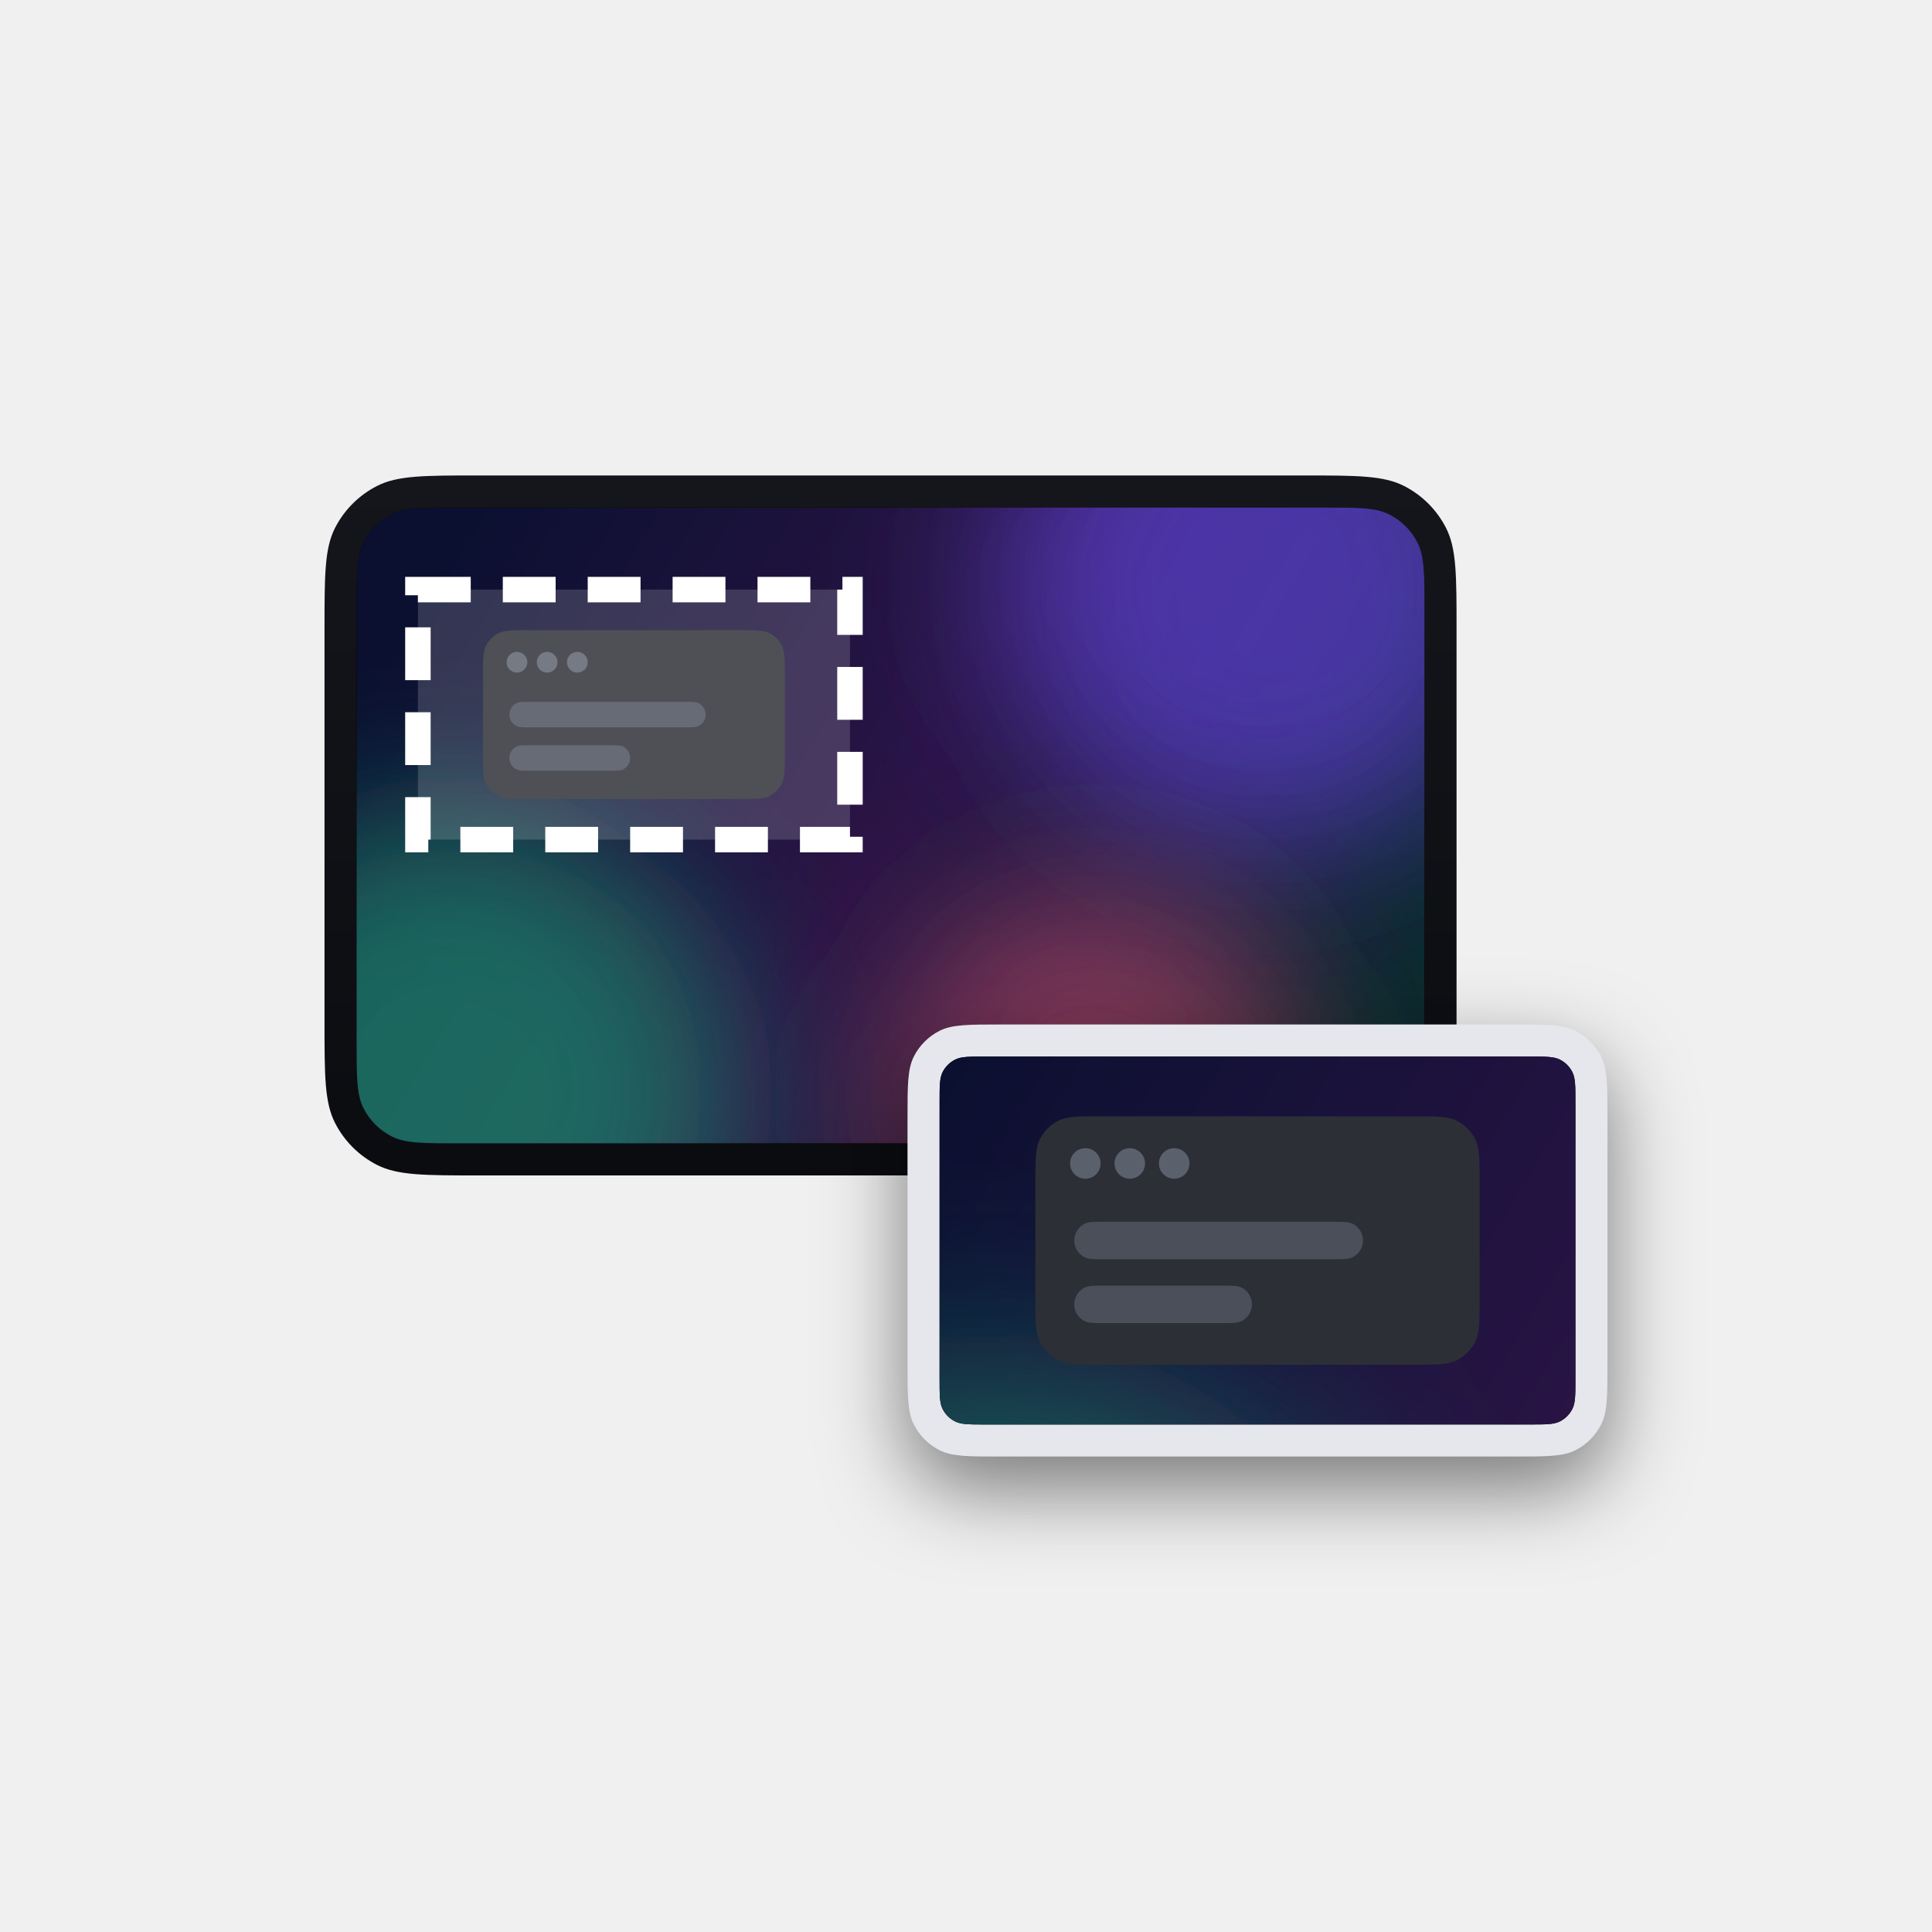
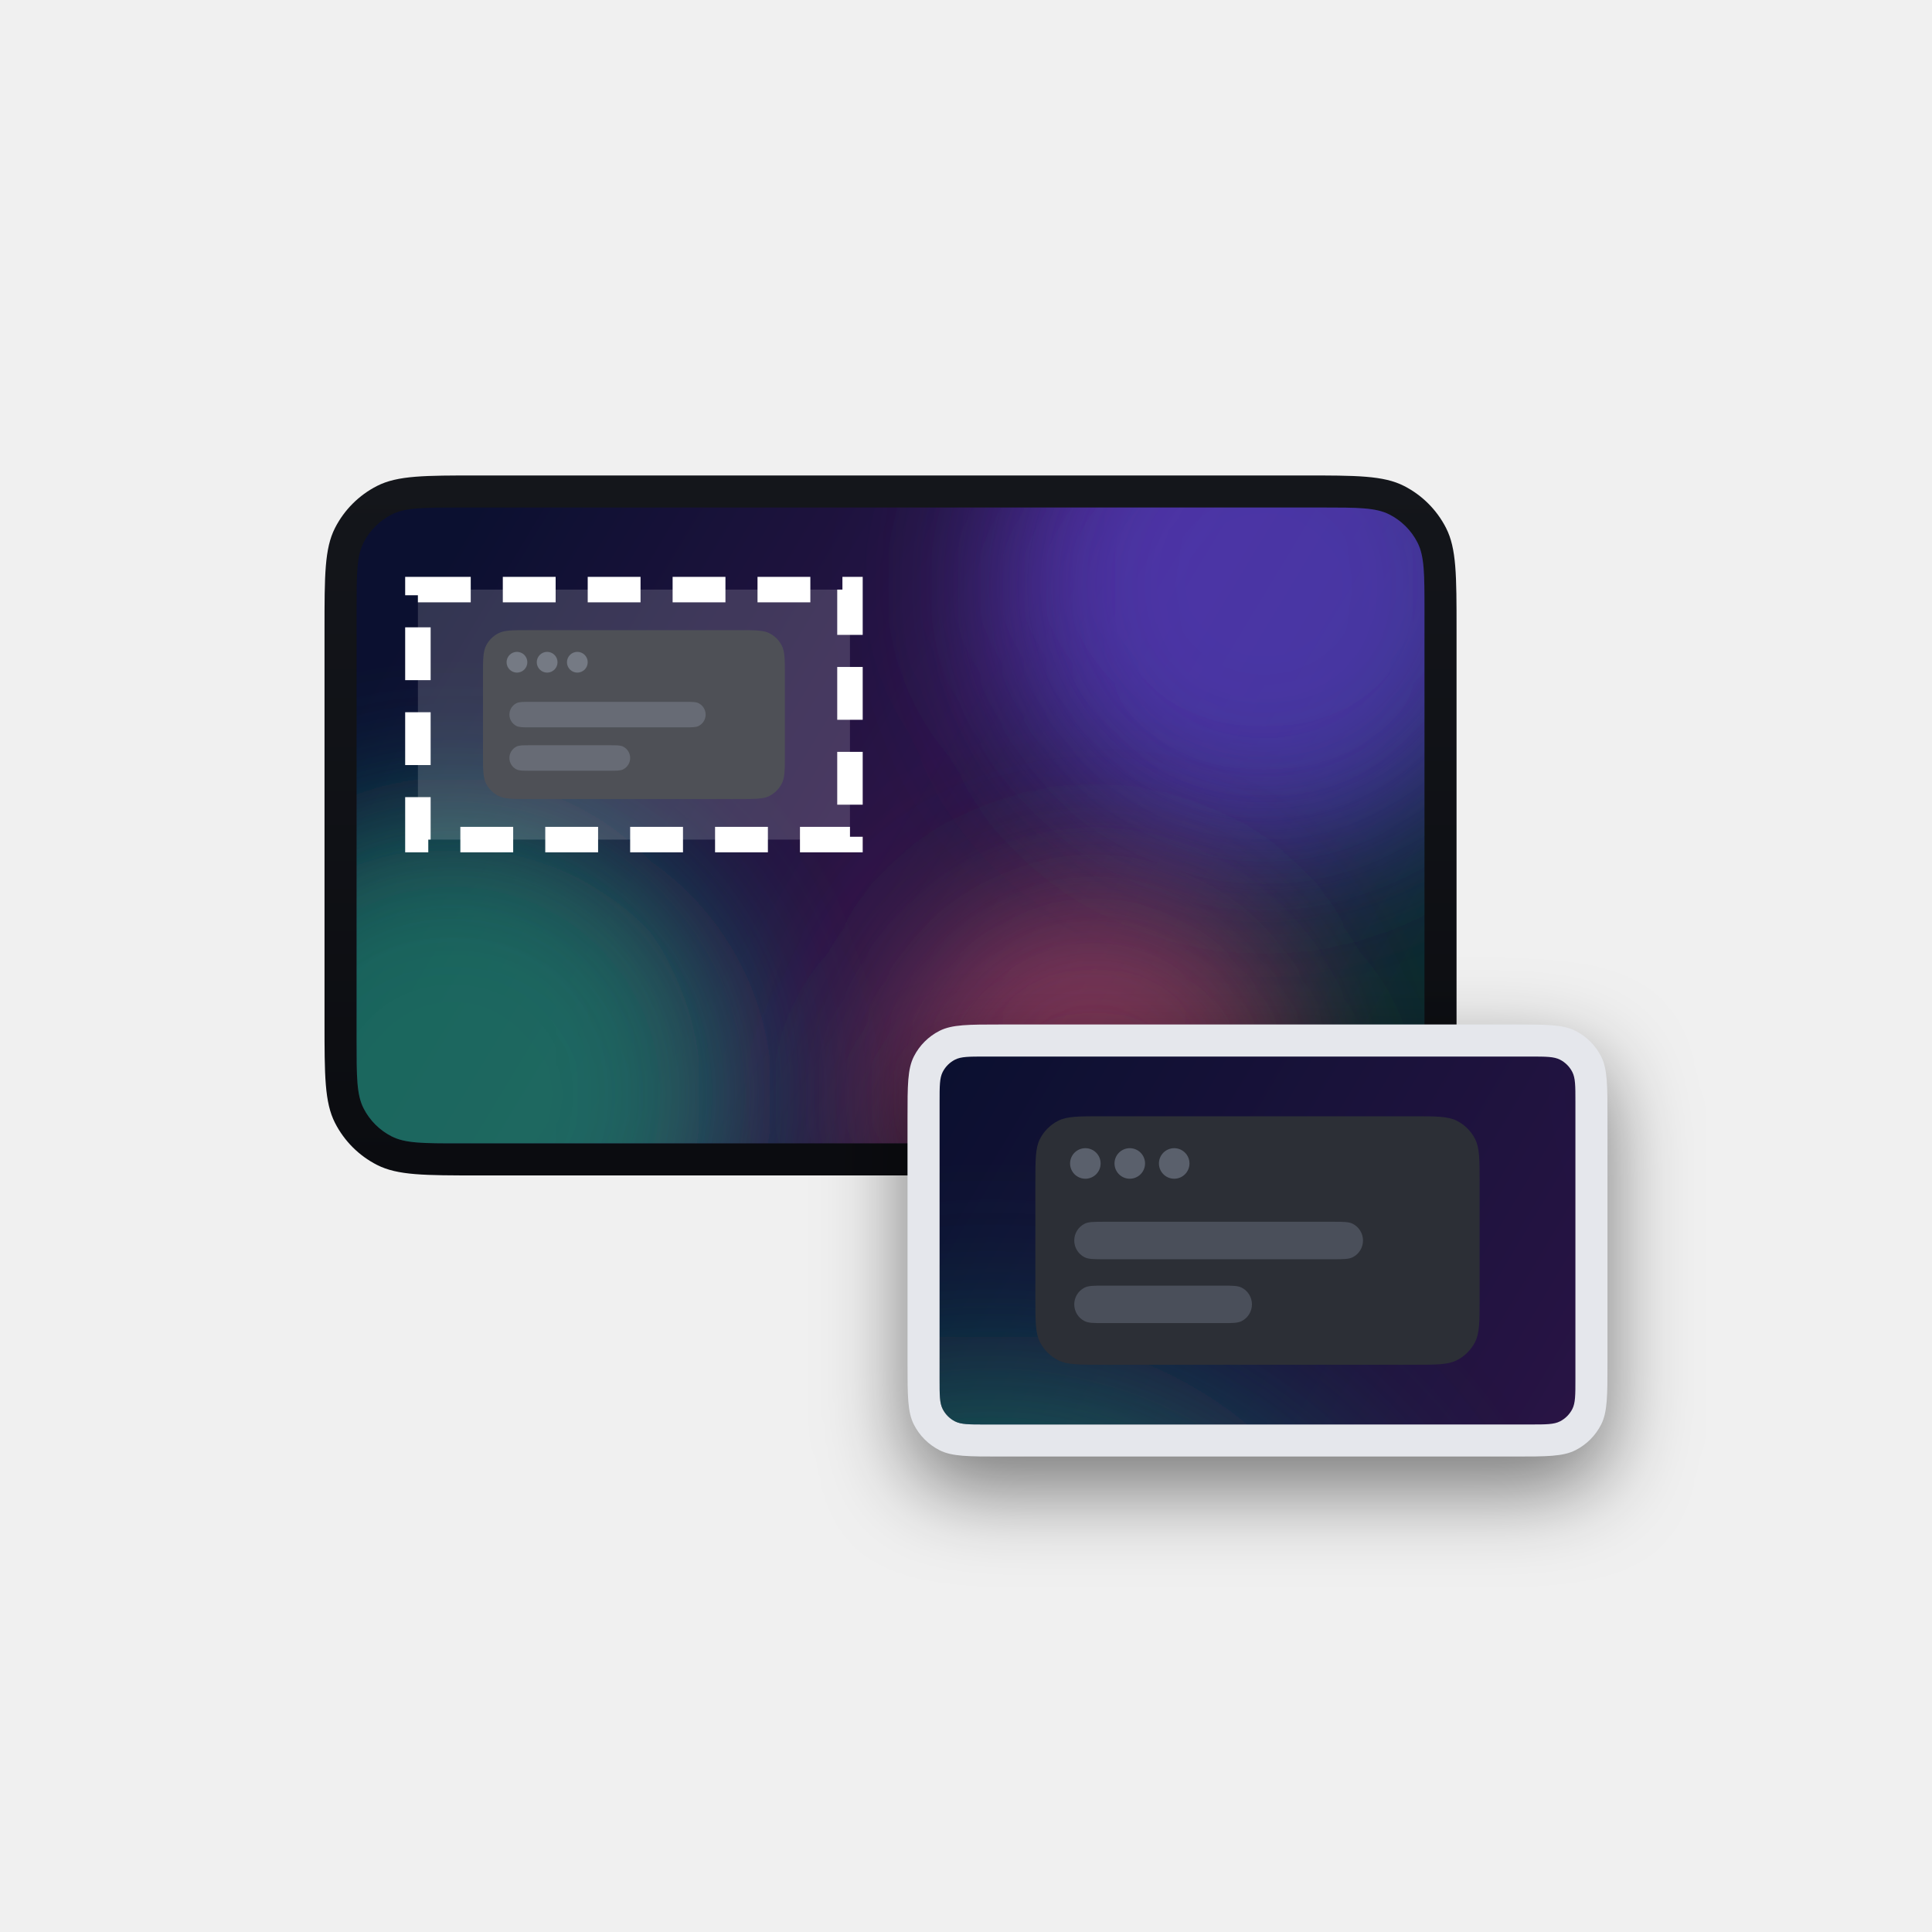
<svg xmlns="http://www.w3.org/2000/svg" xmlns:xlink="http://www.w3.org/1999/xlink" width="1024px" height="1024px" viewBox="0 0 1024 1024" version="1.1">
  <defs>
    <linearGradient x1="50%" y1="0%" x2="50%" y2="100%" id="linearGradient-2">
      <stop stop-color="#14161B" offset="0%" />
      <stop stop-color="#0B0C10" offset="100%" />
    </linearGradient>
    <path d="M54.4,0 L511.6,0 C530.642,0 540.163,0 547.436,3.706 C553.833,6.965 559.035,12.167 562.294,18.564 C566,25.837 566,35.358 566,54.4 L566,282.6 C566,301.642 566,311.163 562.294,318.436 C559.035,324.833 553.833,330.035 547.436,333.294 C540.163,337 530.642,337 511.6,337 L54.4,337 C35.358,337 25.837,337 18.564,333.294 C12.167,330.035 6.965,324.833 3.706,318.436 C0,311.163 0,301.642 0,282.6 L0,54.4 C0,35.358 0,25.837 3.706,18.564 C6.965,12.167 12.167,6.965 18.564,3.706 C25.837,0 35.358,0 54.4,0 Z" id="path-3" />
    <linearGradient x1="0%" y1="32.275%" x2="100%" y2="67.725%" id="linearGradient-5">
      <stop stop-color="#0B1030" offset="0%" />
      <stop stop-color="#2A1446" offset="50%" />
      <stop stop-color="#0A2A2E" offset="100%" />
    </linearGradient>
    <filter x="-150%" y="-150%" width="400%" height="400%" filterUnits="objectBoundingBox" id="filter-6">
      <feGaussianBlur stdDeviation="40" in="SourceGraphic" />
    </filter>
    <filter x="-150%" y="-150%" width="400%" height="400%" filterUnits="objectBoundingBox" id="filter-7">
      <feGaussianBlur stdDeviation="40" in="SourceGraphic" />
    </filter>
    <filter x="-150%" y="-150%" width="400%" height="400%" filterUnits="objectBoundingBox" id="filter-8">
      <feGaussianBlur stdDeviation="40" in="SourceGraphic" />
    </filter>
    <path d="M49.6,0 L321.4,0 C338.762,0 347.442,0 354.074,3.379 C359.907,6.351 364.649,11.093 367.621,16.926 C371,23.558 371,32.238 371,49.6 L371,179.4 C371,196.762 371,205.442 367.621,212.074 C364.649,217.907 359.907,222.649 354.074,225.621 C347.442,229 338.762,229 321.4,229 L49.6,229 C32.238,229 23.558,229 16.926,225.621 C11.093,222.649 6.351,217.907 3.379,212.074 C0,205.442 0,196.762 0,179.4 L0,49.6 C0,32.238 0,23.558 3.379,16.926 C6.351,11.093 11.093,6.351 16.926,3.379 C23.558,0 32.238,0 49.6,0 Z" id="path-9" />
    <filter x="-20.1%" y="-25.1%" width="140.2%" height="165.1%" filterUnits="objectBoundingBox" id="filter-10">
      <feOffset dx="0" dy="17" in="SourceAlpha" result="shadowOffsetOuter1" />
      <feGaussianBlur stdDeviation="22" in="shadowOffsetOuter1" result="shadowBlurOuter1" />
      <feColorMatrix values="0 0 0 0 0   0 0 0 0 0   0 0 0 0 0  0 0 0 0.502 0" type="matrix" in="shadowBlurOuter1" />
    </filter>
    <path d="M24,0 L313,0 C321.401,0 325.601,0 328.81,1.635 C331.632,3.073 333.927,5.368 335.365,8.19 C337,11.399 337,15.599 337,24 L337,171 C337,179.401 337,183.601 335.365,186.81 C333.927,189.632 331.632,191.927 328.81,193.365 C325.601,195 321.401,195 313,195 L24,195 C15.599,195 11.399,195 8.19,193.365 C5.368,191.927 3.073,189.632 1.635,186.81 C0,183.601 0,179.401 0,171 L0,24 C0,15.599 0,11.399 1.635,8.19 C3.073,5.368 5.368,3.073 8.19,1.635 C11.399,0 15.599,0 24,0 Z" id="path-11" />
    <linearGradient x1="0%" y1="32.275%" x2="100%" y2="67.725%" id="linearGradient-13">
      <stop stop-color="#0B1030" offset="0%" />
      <stop stop-color="#2A1446" offset="50%" />
      <stop stop-color="#0A2A2E" offset="100%" />
    </linearGradient>
    <filter x="-150%" y="-150%" width="400%" height="400%" filterUnits="objectBoundingBox" id="filter-14">
      <feGaussianBlur stdDeviation="58.865" in="SourceGraphic" />
    </filter>
    <filter x="-150%" y="-150%" width="400%" height="400%" filterUnits="objectBoundingBox" id="filter-15">
      <feGaussianBlur stdDeviation="58.865" in="SourceGraphic" />
    </filter>
    <filter x="-150%" y="-150%" width="400%" height="400%" filterUnits="objectBoundingBox" id="filter-16">
      <feGaussianBlur stdDeviation="58.865" in="SourceGraphic" />
    </filter>
+     <clipPath id="clip-4">
+       <path d="M54.4,0 L511.6,0 C530.642,0 540.163,0 547.436,3.706 C553.833,6.965 559.035,12.167 562.294,18.564 C566,25.837 566,35.358 566,54.4 L566,282.6 C566,301.642 566,311.163 562.294,318.436 C559.035,324.833 553.833,330.035 547.436,333.294 C540.163,337 530.642,337 511.6,337 L54.4,337 C35.358,337 25.837,337 18.564,333.294 C12.167,330.035 6.965,324.833 3.706,318.436 C0,311.163 0,301.642 0,282.6 L0,54.4 C0,35.358 0,25.837 3.706,18.564 C6.965,12.167 12.167,6.965 18.564,3.706 C25.837,0 35.358,0 54.4,0 Z" />
+     </clipPath>
+     <clipPath id="clip-12">
+       <path d="M24,0 L313,0 C321.401,0 325.601,0 328.81,1.635 C331.632,3.073 333.927,5.368 335.365,8.19 C337,11.399 337,15.599 337,24 L337,171 C337,179.401 337,183.601 335.365,186.81 C333.927,189.632 331.632,191.927 328.81,193.365 C325.601,195 321.401,195 313,195 L24,195 C15.599,195 11.399,195 8.19,193.365 C5.368,191.927 3.073,189.632 1.635,186.81 C0,183.601 0,179.401 0,171 L0,24 C0,15.599 0,11.399 1.635,8.19 C3.073,5.368 5.368,3.073 8.19,1.635 C11.399,0 15.599,0 24,0 Z" />
+     </clipPath>
  </defs>
  <g id="foreground-dark" stroke="none" fill="none" fill-rule="evenodd">
    <g id="Display" stroke-width="1" transform="translate(172, 252)" fill="url(#linearGradient-2)">
      <path d="M81.6,0 L518.4,0 C546.963,0 561.244,0 572.154,5.559 C581.75,10.448 589.552,18.25 594.441,27.846 C600,38.756 600,53.037 600,81.6 L600,289.4 C600,317.963 600,332.244 594.441,343.154 C589.552,352.75 581.75,360.552 572.154,365.441 C561.244,371 546.963,371 518.4,371 L81.6,371 C53.037,371 38.756,371 27.846,365.441 C18.25,360.552 10.448,352.75 5.559,343.154 C0,332.244 0,317.963 0,289.4 L0,81.6 C0,53.037 0,38.756 5.559,27.846 C10.448,18.25 18.25,10.448 27.846,5.559 C38.756,0 53.037,0 81.6,0 Z" id="Bezel" />
    </g>
    <g id="Screen" stroke-width="1" transform="translate(189, 269)">
-       <mask id="mask-4" fill="white" maskUnits="userSpaceOnUse" x="-1024" y="-1024" width="3072" height="3072">
-         <use xlink:href="#path-3" />
-       </mask>
-       <use id="Screen-mask" fill="#000000" xlink:href="#path-3" />
-       <rect id="Wallpaper" fill="url(#linearGradient-5)" mask="url(#mask-4)" x="0" y="0" width="566" height="337" />
-       <circle id="Glow-1" fill-opacity="0.702" fill="#5B3FD0" filter="url(#filter-6)" mask="url(#mask-4)" cx="481" cy="41" r="140" />
-       <circle id="Glow-2" fill-opacity="0.702" fill="#1F8A6E" filter="url(#filter-7)" mask="url(#mask-4)" cx="51" cy="311" r="150" />
-       <circle id="Glow-3" fill-opacity="0.6" fill="#C2456A" filter="url(#filter-8)" mask="url(#mask-4)" cx="391" cy="311" r="110" />
-       <g id="Window" mask="url(#mask-4)">
-         <g transform="translate(67, 65)">
-           <path d="M24,0 L136,0 C144.401,0 148.601,0 151.81,1.635 C154.632,3.073 156.927,5.368 158.365,8.19 C160,11.399 160,15.599 160,24 L160,65.5 C160,73.901 160,78.101 158.365,81.31 C156.927,84.132 154.632,86.427 151.81,87.865 C148.601,89.5 144.401,89.5 136,89.5 L24,89.5 C15.599,89.5 11.399,89.5 8.19,87.865 C5.368,86.427 3.073,84.132 1.635,81.31 C0,78.101 0,73.901 0,65.5 L0,24 C0,15.599 0,11.399 1.635,8.19 C3.073,5.368 5.368,3.073 8.19,1.635 C11.399,0 15.599,0 24,0 Z" id="Window" fill="#2C2F36" />
-           <circle id="Dot-1" fill="#5A606C" cx="18" cy="17" r="5.5" />
-           <circle id="Dot-2" fill="#5A606C" cx="34" cy="17" r="5.5" />
-           <circle id="Dot-3" fill="#5A606C" cx="50" cy="17" r="5.5" />
-           <path d="M24.8,38 L107.2,38 C110.98,38 112.871,38 114.314,38.736 C116.576,39.888 118,42.212 118,44.75 C118,47.288 116.576,49.612 114.314,50.764 C112.871,51.5 110.98,51.5 107.2,51.5 L24.8,51.5 C21.02,51.5 19.129,51.5 17.686,50.764 C15.424,49.612 14,47.288 14,44.75 C14,42.212 15.424,39.888 17.686,38.736 C19.129,38 21.02,38 24.8,38 Z" id="Line-1" fill="#4A4F5A" />
-           <path d="M24.8,61 L67.2,61 C70.98,61 72.871,61 74.314,61.736 C76.576,62.888 78,65.212 78,67.75 C78,70.288 76.576,72.612 74.314,73.764 C72.871,74.5 70.98,74.5 67.2,74.5 L24.8,74.5 C21.02,74.5 19.129,74.5 17.686,73.764 C15.424,72.612 14,70.288 14,67.75 C14,65.212 15.424,62.888 17.686,61.736 C19.129,61 21.02,61 24.8,61 Z" id="Line-2" fill="#4A4F5A" />
+       <g clip-path="url(#clip-4)">
+         <rect id="Wallpaper" fill="url(#linearGradient-5)" x="0" y="0" width="566" height="337" />
+         <circle id="Glow-1" fill-opacity="0.702" fill="#5B3FD0" filter="url(#filter-6)" cx="481" cy="41" r="140" />
+         <circle id="Glow-2" fill-opacity="0.702" fill="#1F8A6E" filter="url(#filter-7)" cx="51" cy="311" r="150" />
+         <circle id="Glow-3" fill-opacity="0.6" fill="#C2456A" filter="url(#filter-8)" cx="391" cy="311" r="110" />
+         <g id="Window">
+           <g transform="translate(67, 65)">
+             <path d="M24,0 L136,0 C144.401,0 148.601,0 151.81,1.635 C154.632,3.073 156.927,5.368 158.365,8.19 C160,11.399 160,15.599 160,24 L160,65.5 C160,73.901 160,78.101 158.365,81.31 C156.927,84.132 154.632,86.427 151.81,87.865 C148.601,89.5 144.401,89.5 136,89.5 L24,89.5 C15.599,89.5 11.399,89.5 8.19,87.865 C5.368,86.427 3.073,84.132 1.635,81.31 C0,78.101 0,73.901 0,65.5 L0,24 C0,15.599 0,11.399 1.635,8.19 C3.073,5.368 5.368,3.073 8.19,1.635 C11.399,0 15.599,0 24,0 Z" id="Window" fill="#2C2F36" />
+             <circle id="Dot-1" fill="#5A606C" cx="18" cy="17" r="5.5" />
+             <circle id="Dot-2" fill="#5A606C" cx="34" cy="17" r="5.5" />
+             <circle id="Dot-3" fill="#5A606C" cx="50" cy="17" r="5.5" />
+             <path d="M24.8,38 L107.2,38 C110.98,38 112.871,38 114.314,38.736 C116.576,39.888 118,42.212 118,44.75 C118,47.288 116.576,49.612 114.314,50.764 C112.871,51.5 110.98,51.5 107.2,51.5 L24.8,51.5 C21.02,51.5 19.129,51.5 17.686,50.764 C15.424,49.612 14,47.288 14,44.75 C14,42.212 15.424,39.888 17.686,38.736 C19.129,38 21.02,38 24.8,38 Z" id="Line-1" fill="#4A4F5A" />
+             <path d="M24.8,61 L67.2,61 C70.98,61 72.871,61 74.314,61.736 C76.576,62.888 78,65.212 78,67.75 C78,70.288 76.576,72.612 74.314,73.764 C72.871,74.5 70.98,74.5 67.2,74.5 L24.8,74.5 C21.02,74.5 19.129,74.5 17.686,73.764 C15.424,72.612 14,70.288 14,67.75 C14,65.212 15.424,62.888 17.686,61.736 C19.129,61 21.02,61 24.8,61 Z" id="Line-2" fill="#4A4F5A" />
+           </g>
        </g>
      </g>
    </g>
    <path d="M221.5,312.5 L450.5,312.5 L450.5,445 L221.5,445 Z" id="Selection" stroke="#FFFFFF" stroke-width="13.5" fill-opacity="0.161" fill="#FFFFFF" stroke-dasharray="28,17" />
    <g id="Capture" stroke-width="1" transform="translate(481, 543)">
      <g id="Card">
        <use fill="black" fill-opacity="1" filter="url(#filter-10)" xlink:href="#path-9" />
        <use fill="#E5E7EC" fill-rule="evenodd" xlink:href="#path-9" />
      </g>
      <g id="Card-screen" transform="translate(17, 17)">
-         <mask id="mask-12" fill="white" maskUnits="userSpaceOnUse" x="-1024" y="-1024" width="3072" height="3072">
-           <use xlink:href="#path-11" />
-         </mask>
-         <use id="Screen-mask" fill="#000000" xlink:href="#path-11" />
-         <rect id="Wallpaper" fill="url(#linearGradient-13)" mask="url(#mask-12)" x="-47.828" y="-64.015" width="832.934" height="495.934" />
-         <circle id="Glow-1" fill-opacity="0.702" fill="#5B3FD0" filter="url(#filter-14)" mask="url(#mask-12)" cx="660.02" cy="-3.679" r="206.026" />
-         <circle id="Glow-2" fill-opacity="0.702" fill="#1F8A6E" filter="url(#filter-15)" mask="url(#mask-12)" cx="27.225" cy="393.657" r="220.742" />
-         <circle id="Glow-3" fill-opacity="0.6" fill="#C2456A" filter="url(#filter-16)" mask="url(#mask-12)" cx="527.574" cy="393.657" r="161.878" />
-         <g id="Window" mask="url(#mask-12)">
-           <g transform="translate(50.7707, 31.6397)">
-             <path d="M35.319,0 L200.14,0 C212.502,0 218.684,0 223.406,2.406 C227.559,4.522 230.936,7.899 233.053,12.053 C235.459,16.775 235.459,22.956 235.459,35.319 L235.459,96.391 C235.459,108.754 235.459,114.935 233.053,119.657 C230.936,123.81 227.559,127.187 223.406,129.304 C218.684,131.71 212.502,131.71 200.14,131.71 L35.319,131.71 C22.956,131.71 16.775,131.71 12.053,129.304 C7.899,127.187 4.522,123.81 2.406,119.657 C0,114.935 0,108.754 0,96.391 L0,35.319 C0,22.956 0,16.775 2.406,12.053 C4.522,7.899 7.899,4.522 12.053,2.406 C16.775,0 22.956,0 35.319,0 Z" id="Window" fill="#2C2F36" />
-             <circle id="Dot-1" fill="#5A606C" cx="26.489" cy="25.017" r="8.094" />
-             <circle id="Dot-2" fill="#5A606C" cx="50.035" cy="25.017" r="8.094" />
-             <circle id="Dot-3" fill="#5A606C" cx="73.581" cy="25.017" r="8.094" />
-             <path d="M36.496,55.921 L157.757,55.921 C163.32,55.921 166.102,55.921 168.227,57.004 C171.555,58.7 173.651,62.119 173.651,65.855 C173.651,69.59 171.555,73.01 168.227,74.706 C166.102,75.788 163.32,75.788 157.757,75.788 L36.496,75.788 C30.933,75.788 28.151,75.788 26.026,74.706 C22.698,73.01 20.603,69.59 20.603,65.855 C20.603,62.119 22.698,58.7 26.026,57.004 C28.151,55.921 30.933,55.921 36.496,55.921 Z" id="Line-1" fill="#4A4F5A" />
-             <path d="M36.496,89.769 L98.893,89.769 C104.456,89.769 107.237,89.769 109.362,90.851 C112.691,92.547 114.786,95.967 114.786,99.702 C114.786,103.437 112.691,106.857 109.362,108.553 C107.237,109.635 104.456,109.635 98.893,109.635 L36.496,109.635 C30.933,109.635 28.151,109.635 26.026,108.553 C22.698,106.857 20.603,103.437 20.603,99.702 C20.603,95.967 22.698,92.547 26.026,90.851 C28.151,89.769 30.933,89.769 36.496,89.769 Z" id="Line-2" fill="#4A4F5A" />
+         <g clip-path="url(#clip-12)">
+           <rect id="Wallpaper" fill="url(#linearGradient-13)" x="-47.828" y="-64.015" width="832.934" height="495.934" />
+           <circle id="Glow-1" fill-opacity="0.702" fill="#5B3FD0" filter="url(#filter-14)" cx="660.02" cy="-3.679" r="206.026" />
+           <circle id="Glow-2" fill-opacity="0.702" fill="#1F8A6E" filter="url(#filter-15)" cx="27.225" cy="393.657" r="220.742" />
+           <circle id="Glow-3" fill-opacity="0.6" fill="#C2456A" filter="url(#filter-16)" cx="527.574" cy="393.657" r="161.878" />
+           <g id="Window">
+             <g transform="translate(50.7707, 31.6397)">
+               <path d="M35.319,0 L200.14,0 C212.502,0 218.684,0 223.406,2.406 C227.559,4.522 230.936,7.899 233.053,12.053 C235.459,16.775 235.459,22.956 235.459,35.319 L235.459,96.391 C235.459,108.754 235.459,114.935 233.053,119.657 C230.936,123.81 227.559,127.187 223.406,129.304 C218.684,131.71 212.502,131.71 200.14,131.71 L35.319,131.71 C22.956,131.71 16.775,131.71 12.053,129.304 C7.899,127.187 4.522,123.81 2.406,119.657 C0,114.935 0,108.754 0,96.391 L0,35.319 C0,22.956 0,16.775 2.406,12.053 C4.522,7.899 7.899,4.522 12.053,2.406 C16.775,0 22.956,0 35.319,0 Z" id="Window" fill="#2C2F36" />
+               <circle id="Dot-1" fill="#5A606C" cx="26.489" cy="25.017" r="8.094" />
+               <circle id="Dot-2" fill="#5A606C" cx="50.035" cy="25.017" r="8.094" />
+               <circle id="Dot-3" fill="#5A606C" cx="73.581" cy="25.017" r="8.094" />
+               <path d="M36.496,55.921 L157.757,55.921 C163.32,55.921 166.102,55.921 168.227,57.004 C171.555,58.7 173.651,62.119 173.651,65.855 C173.651,69.59 171.555,73.01 168.227,74.706 C166.102,75.788 163.32,75.788 157.757,75.788 L36.496,75.788 C30.933,75.788 28.151,75.788 26.026,74.706 C22.698,73.01 20.603,69.59 20.603,65.855 C20.603,62.119 22.698,58.7 26.026,57.004 C28.151,55.921 30.933,55.921 36.496,55.921 Z" id="Line-1" fill="#4A4F5A" />
+               <path d="M36.496,89.769 L98.893,89.769 C104.456,89.769 107.237,89.769 109.362,90.851 C112.691,92.547 114.786,95.967 114.786,99.702 C114.786,103.437 112.691,106.857 109.362,108.553 C107.237,109.635 104.456,109.635 98.893,109.635 L36.496,109.635 C30.933,109.635 28.151,109.635 26.026,108.553 C22.698,106.857 20.603,103.437 20.603,99.702 C20.603,95.967 22.698,92.547 26.026,90.851 C28.151,89.769 30.933,89.769 36.496,89.769 Z" id="Line-2" fill="#4A4F5A" />
+             </g>
          </g>
        </g>
      </g>
    </g>
  </g>
</svg>
